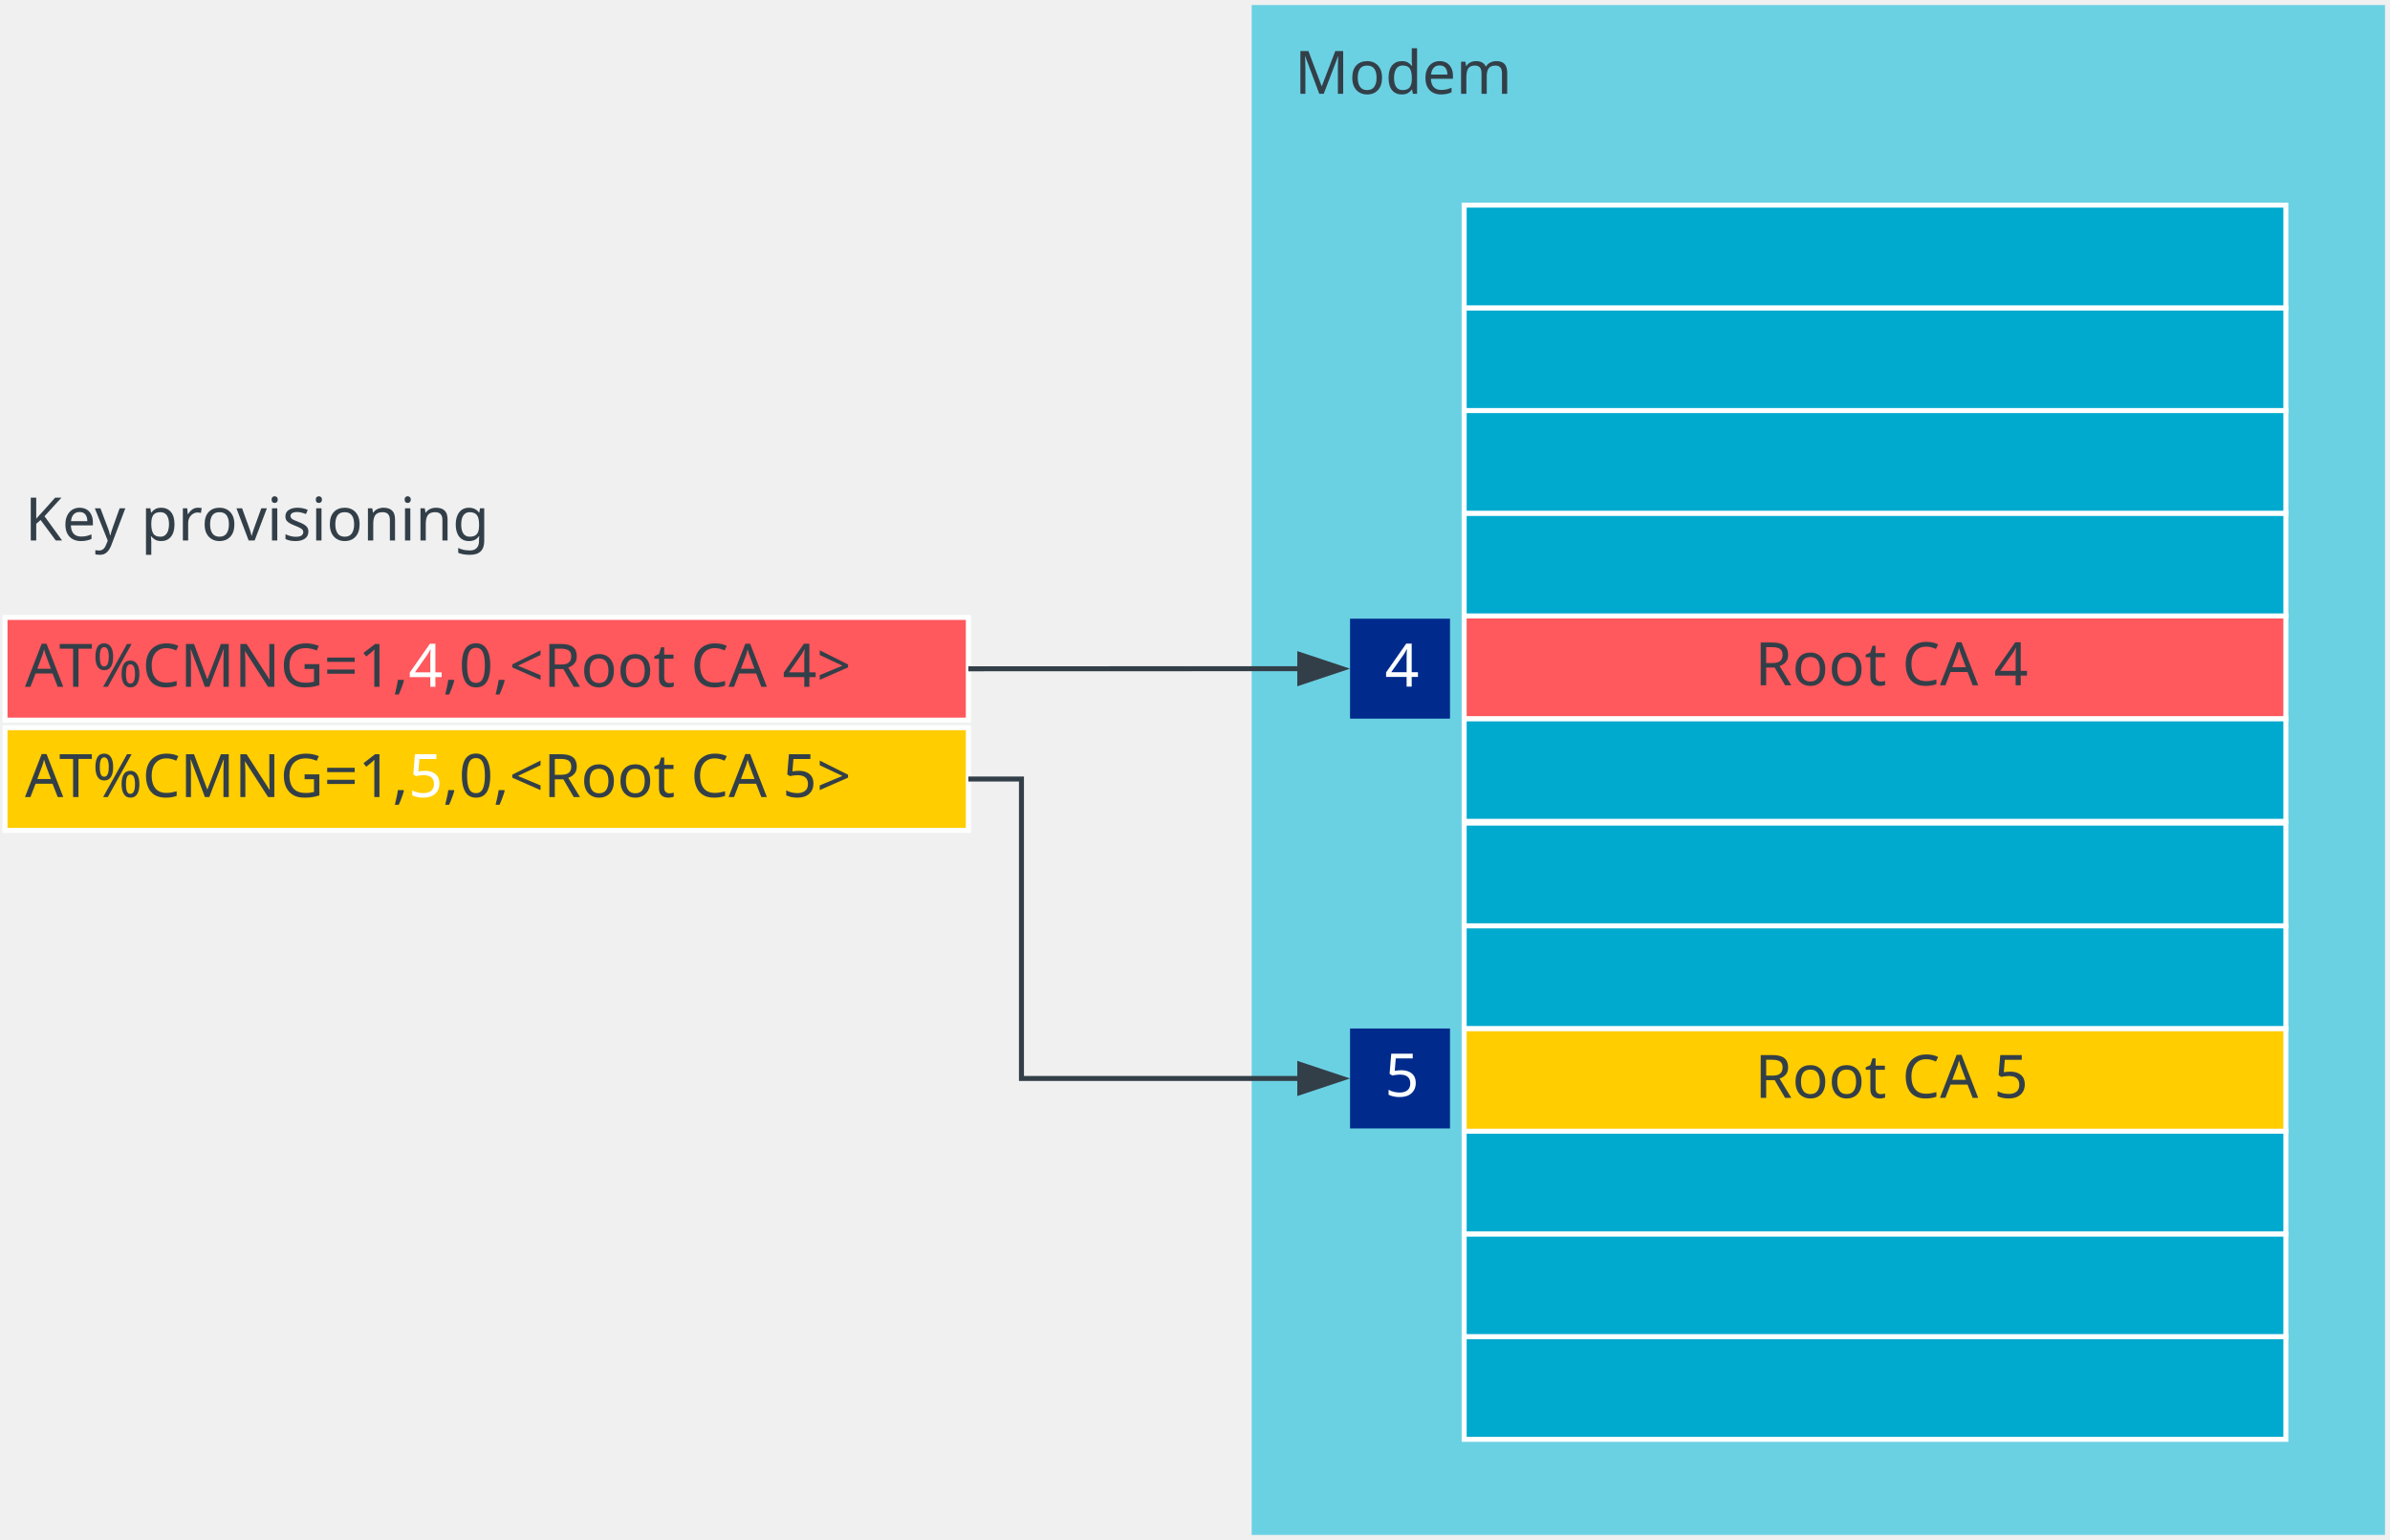
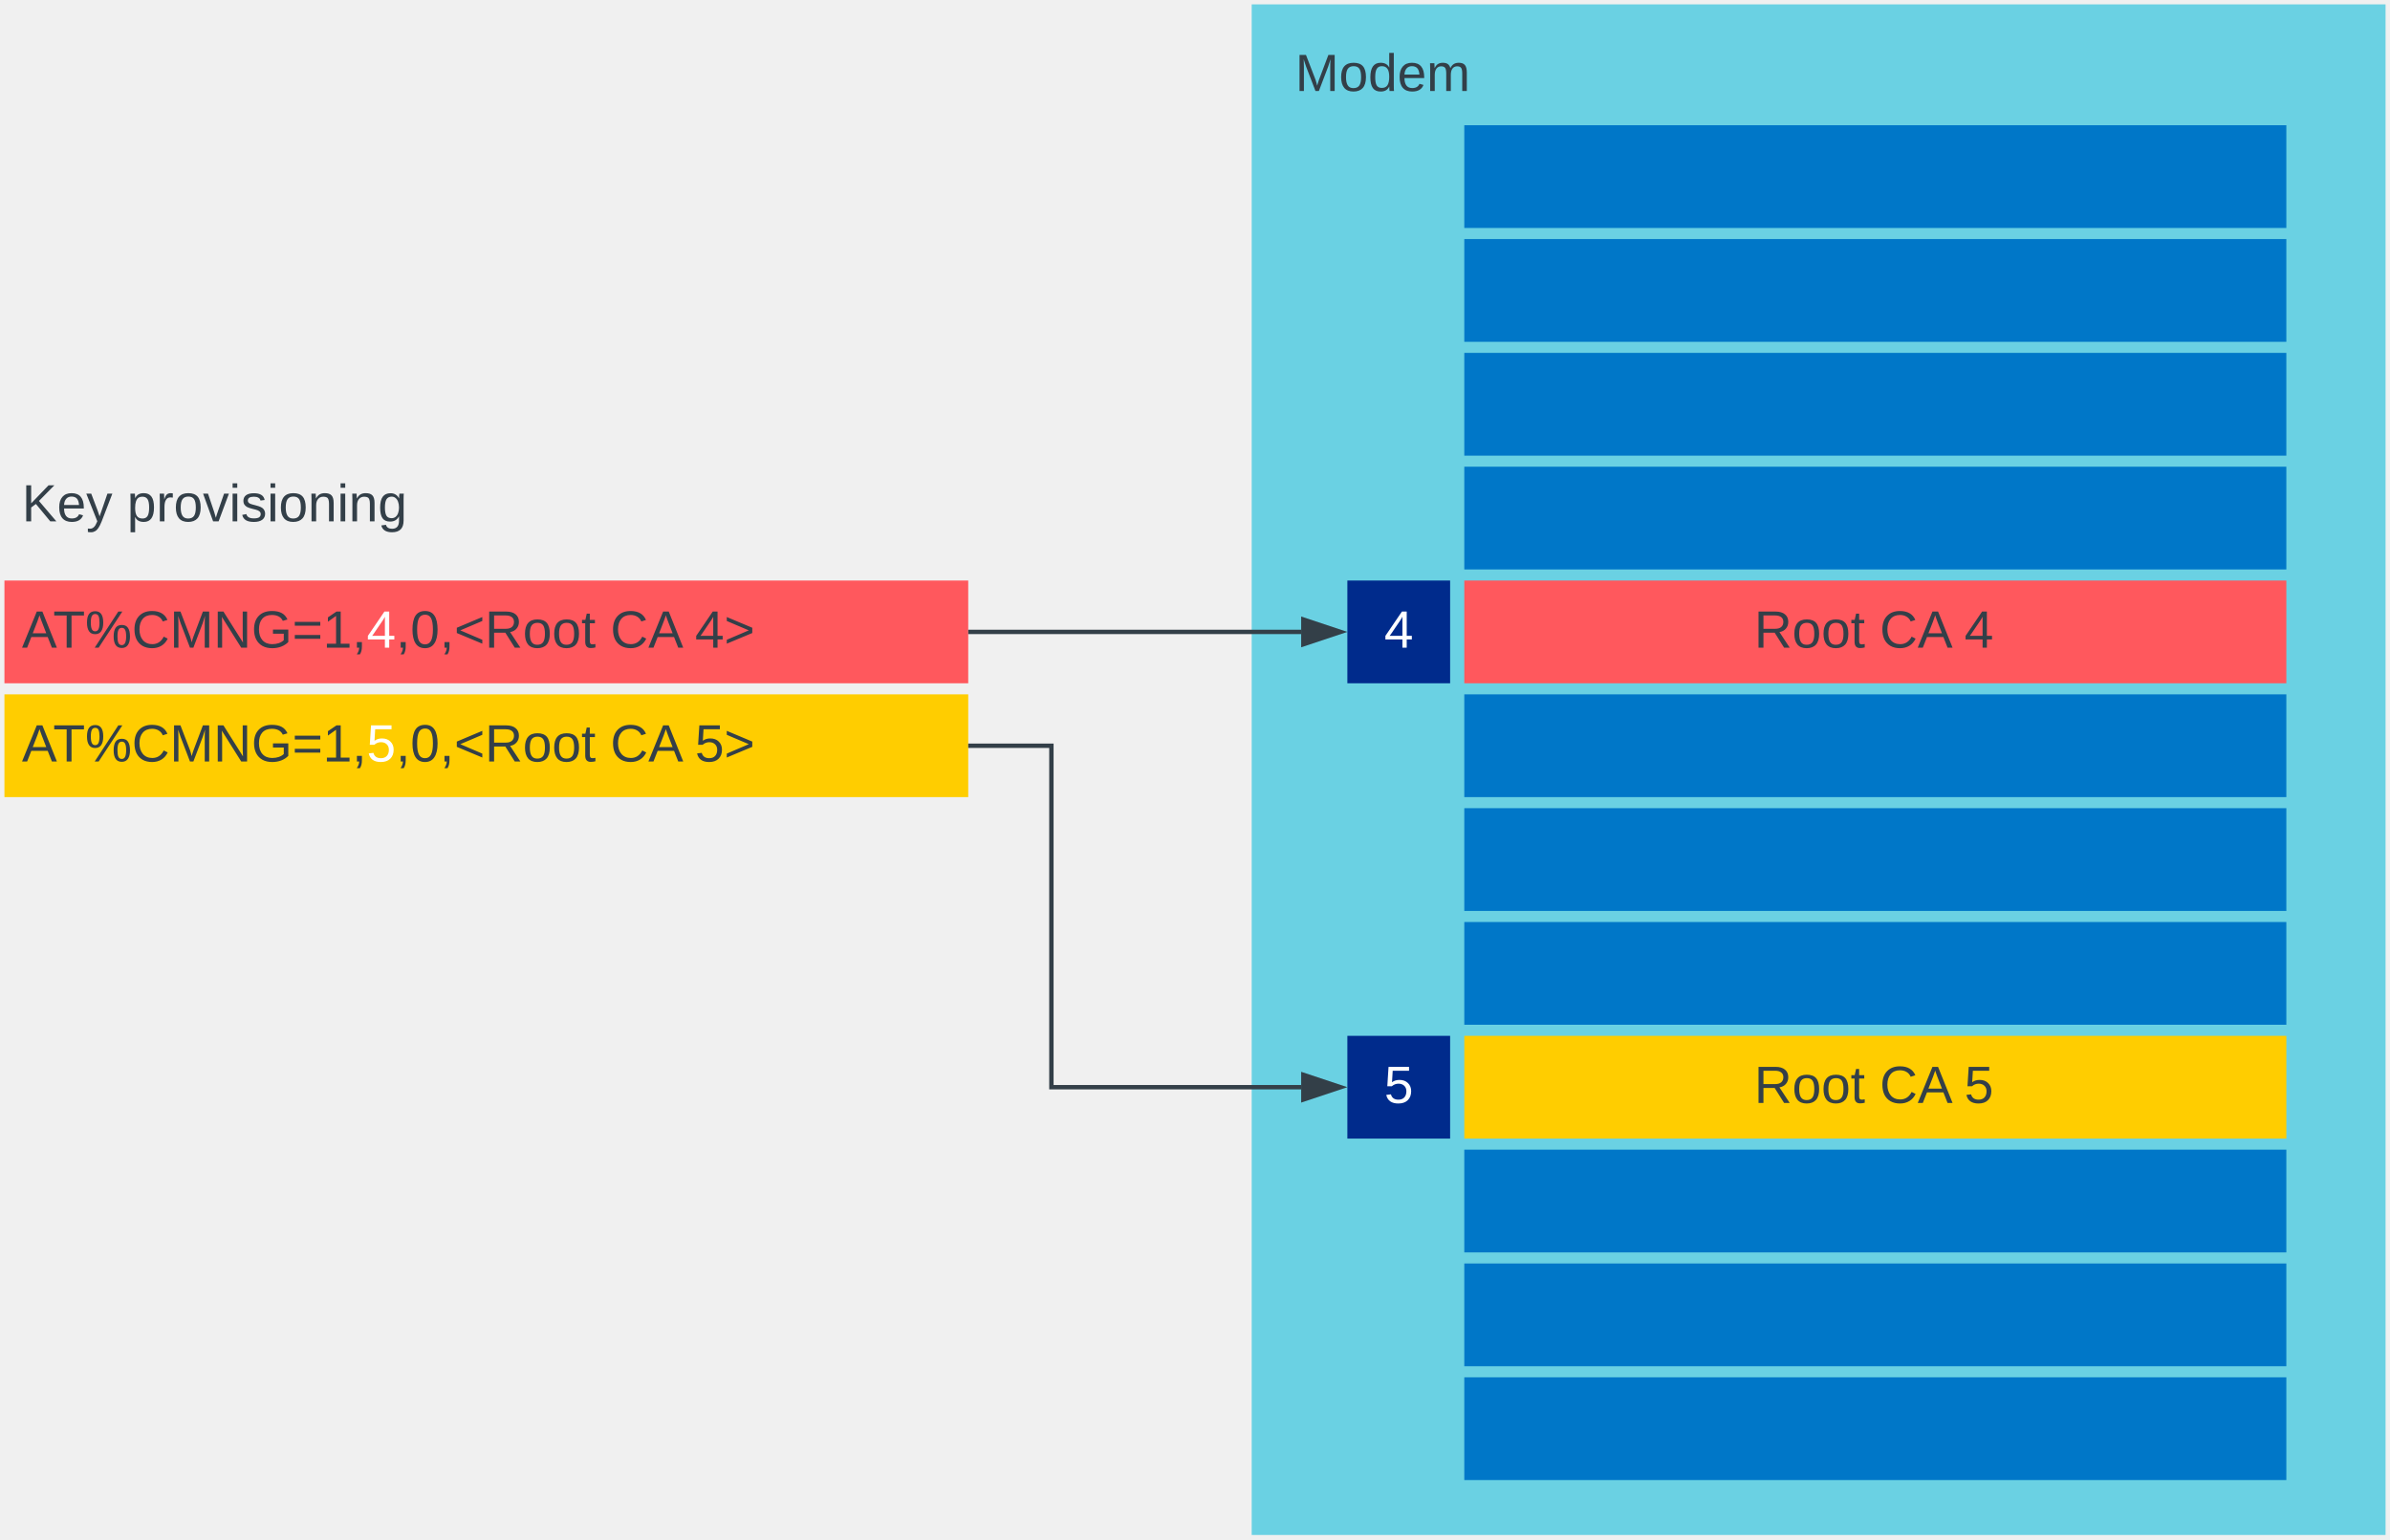
- <svg xmlns="http://www.w3.org/2000/svg" xmlns:xlink="http://www.w3.org/1999/xlink" width="6.642in" height="4.28in" viewBox="0 0 478.22 308.142" xml:space="preserve" color-interpolation-filters="sRGB" class="st12">
+ <svg xmlns="http://www.w3.org/2000/svg" xmlns:xlink="http://www.w3.org/1999/xlink" width="7.587in" height="4.887in" viewBox="0 0 546.252 351.876" xml:space="preserve" color-interpolation-filters="sRGB" class="st12">
  <style type="text/css">
	
		.st1 {fill:#6ad1e3;stroke:none;stroke-width:1}
- 		.st2 {fill:#00a9ce;stroke:#feffff;stroke-width:1}
- 		.st3 {fill:#ffcd00;stroke:#feffff;stroke-width:1}
- 		.st4 {fill:#333f48;font-family:Calibri;font-size:1em}
- 		.st5 {fill:#ff585d;stroke:#feffff;stroke-width:1}
+ 		.st2 {fill:#0077c8;stroke:none;stroke-width:1}
+ 		.st3 {fill:#ffcd00;stroke:none;stroke-width:1}
+ 		.st4 {fill:#333f48;font-family:Arial;font-size:1em}
+ 		.st5 {fill:#ff585d;stroke:none;stroke-width:1}
		.st6 {fill:none;stroke:none;stroke-width:1}
		.st7 {fill:#002b8c;stroke:none;stroke-width:0.5}
- 		.st8 {fill:#feffff;font-family:Calibri;font-size:1em}
- 		.st9 {fill:#feffff;font-size:1em}
+ 		.st8 {fill:#feffff;font-family:Arial;font-size:1em}
+ 		.st9 {fill:#ffffff;font-size:1em}
		.st10 {marker-end:url(#mrkr13-51);stroke:#333f48;stroke-linecap:butt;stroke-width:1}
		.st11 {fill:#333f48;fill-opacity:1;stroke:#333f48;stroke-opacity:1;stroke-width:0.284}
		.st12 {fill:none;fill-rule:evenodd;font-size:12px;overflow:visible;stroke-linecap:square;stroke-miterlimit:3}
	
	</style>
  <defs id="Markers">
    <g id="lend13">
      <path d="M 3 1 L 0 0 L 3 -1 L 3 1 " style="stroke:none" />
    </g>
    <marker id="mrkr13-51" class="st11" refX="-10.56" orient="auto" markerUnits="strokeWidth" overflow="visible">
      <use xlink:href="#lend13" transform="scale(-3.52,-3.52) " />
    </marker>
  </defs>
  <g>
-     <g id="shape1-1" transform="translate(250.449,-1)">
-       <rect x="0" y="2" width="226.772" height="306.142" class="st1" />
+     <g id="shape2691-1" transform="translate(286.084,-1)">
+       <rect x="0" y="2" width="259.168" height="349.876" class="st1" />
    </g>
-     <g id="shape2-3" transform="translate(292.969,-20.1339)">
-       <rect x="0" y="287.591" width="164.409" height="20.551" class="st2" />
+     <g id="shape2692-3" transform="translate(334.678,-13.5534)">
+       <rect x="0" y="328.389" width="187.897" height="23.487" class="st2" />
    </g>
-     <g id="shape3-5" transform="translate(292.969,-40.685)">
-       <rect x="0" y="287.591" width="164.409" height="20.551" class="st2" />
+     <g id="shape2693-5" transform="translate(334.678,-39.5725)">
+       <rect x="0" y="328.389" width="187.897" height="23.487" class="st2" />
    </g>
-     <g id="shape4-7" transform="translate(292.969,-61.2362)">
-       <rect x="0" y="287.591" width="164.409" height="20.551" class="st2" />
+     <g id="shape2694-7" transform="translate(334.678,-65.5915)">
+       <rect x="0" y="328.389" width="187.897" height="23.487" class="st2" />
    </g>
-     <g id="shape5-9" transform="translate(292.969,-81.7874)">
-       <rect x="0" y="287.591" width="164.409" height="20.551" class="st3" />
-       <text x="58.18" y="301.47" class="st4">Root CA 5</text>
+     <g id="shape2695-9" transform="translate(334.678,-91.6105)">
+       <rect x="0" y="328.389" width="187.897" height="23.487" class="st3" />
+       <text x="66.27" y="343.73" class="st4">Root CA 5</text>
    </g>
-     <g id="shape6-12" transform="translate(292.969,-102.339)">
-       <rect x="0" y="287.591" width="164.409" height="20.551" class="st2" />
+     <g id="shape2696-12" transform="translate(334.678,-117.63)">
+       <rect x="0" y="328.389" width="187.897" height="23.487" class="st2" />
    </g>
-     <g id="shape7-14" transform="translate(292.969,-122.89)">
-       <rect x="0" y="287.591" width="164.409" height="20.551" class="st2" />
+     <g id="shape2697-14" transform="translate(334.678,-143.649)">
+       <rect x="0" y="328.389" width="187.897" height="23.487" class="st2" />
    </g>
-     <g id="shape8-16" transform="translate(292.969,-143.795)">
-       <rect x="0" y="287.591" width="164.409" height="20.551" class="st2" />
+     <g id="shape2698-16" transform="translate(334.678,-169.668)">
+       <rect x="0" y="328.389" width="187.897" height="23.487" class="st2" />
    </g>
-     <g id="shape9-18" transform="translate(292.969,-164.346)">
-       <rect x="0" y="287.591" width="164.409" height="20.551" class="st5" />
-       <text x="58.18" y="301.47" class="st4">Root CA 4</text>
+     <g id="shape2699-18" transform="translate(334.678,-195.687)">
+       <rect x="0" y="328.389" width="187.897" height="23.487" class="st5" />
+       <text x="66.27" y="343.73" class="st4">Root CA 4</text>
    </g>
-     <g id="shape10-21" transform="translate(292.969,-184.898)">
-       <rect x="0" y="287.591" width="164.409" height="20.551" class="st2" />
+     <g id="shape2700-21" transform="translate(334.678,-221.706)">
+       <rect x="0" y="328.389" width="187.897" height="23.487" class="st2" />
    </g>
-     <g id="shape11-23" transform="translate(292.969,-205.449)">
-       <rect x="0" y="287.591" width="164.409" height="20.551" class="st2" />
+     <g id="shape2701-23" transform="translate(334.678,-247.725)">
+       <rect x="0" y="328.389" width="187.897" height="23.487" class="st2" />
    </g>
-     <g id="shape12-25" transform="translate(292.969,-226)">
-       <rect x="0" y="287.591" width="164.409" height="20.551" class="st2" />
+     <g id="shape2702-25" transform="translate(334.678,-273.744)">
+       <rect x="0" y="328.389" width="187.897" height="23.487" class="st2" />
    </g>
-     <g id="shape13-27" transform="translate(292.969,-246.551)">
-       <rect x="0" y="287.591" width="164.409" height="20.551" class="st2" />
+     <g id="shape2703-27" transform="translate(334.678,-299.763)">
+       <rect x="0" y="328.389" width="187.897" height="23.487" class="st2" />
    </g>
-     <g id="shape14-29" transform="translate(202.26,-282.969)">
-       <rect x="0" y="288.142" width="152" height="20" class="st6" />
-       <text x="56.78" y="301.74" class="st4">Modem</text>
+     <g id="shape2704-29" transform="translate(292.035,-323.25)">
+       <rect x="0" y="329.019" width="253.217" height="22.857" class="st6" />
+       <text x="4" y="344.05" class="st4">Modem</text>
    </g>
-     <g id="shape15-32" transform="translate(270.134,-82.3386)">
-       <rect x="0" y="288.142" width="20" height="20" class="st7" />
-       <text x="6.96" y="301.74" class="st8">5</text>
+     <g id="shape2705-32" transform="translate(307.952,-91.6105)">
+       <rect x="0" y="328.389" width="23.487" height="23.487" class="st7" />
+       <text x="8.41" y="343.73" class="st8">5</text>
    </g>
-     <g id="shape16-35" transform="translate(270.134,-164.346)">
-       <rect x="0" y="288.142" width="20" height="20" class="st7" />
-       <text x="6.96" y="301.74" class="st8">4</text>
+     <g id="shape2706-35" transform="translate(307.952,-195.687)">
+       <rect x="0" y="328.389" width="23.487" height="23.487" class="st7" />
+       <text x="8.41" y="343.73" class="st8">4</text>
    </g>
-     <g id="shape19-38" transform="translate(1,-164.048)">
-       <rect x="0" y="287.591" width="192.756" height="20.551" class="st5" />
-       <text x="4" y="301.47" class="st4">AT%CMNG=1,<tspan class="st9">4</tspan>,0,&lt;Root CA 4&gt;</text>
+     <g id="shape2709-38" transform="translate(1,-195.687)">
+       <rect x="0" y="328.389" width="220.292" height="23.487" class="st5" />
+       <text x="4" y="343.73" class="st4">AT%CMNG=1,<tspan class="st9">4</tspan>,0,&lt;Root CA 4&gt;</text>
    </g>
-     <g id="shape20-42" transform="translate(1,-141.984)">
-       <rect x="0" y="287.591" width="192.756" height="20.551" class="st3" />
-       <text x="4" y="301.47" class="st4">AT%CMNG=1,<tspan class="st9">5</tspan>,0,&lt;Root CA 5&gt;</text>
+     <g id="shape2710-42" transform="translate(1,-169.668)">
+       <rect x="0" y="328.389" width="220.292" height="23.487" class="st3" />
+       <text x="4" y="343.73" class="st4">AT%CMNG=1,<tspan class="st9">5</tspan>,0,&lt;Root CA 5&gt;</text>
    </g>
-     <g id="shape22-46" transform="translate(193.756,-167.248)">
-       <path d="M0 301.07 L65.82 301.05" class="st10" />
+     <g id="shape2712-46" transform="translate(221.292,-200.344)">
+       <path d="M0 344.79 L76.1 344.79" class="st10" />
    </g>
-     <g id="shape23-52" transform="translate(193.756,-152.26)">
-       <path d="M0 308.14 L10.63 308.14 L10.63 368.06 L65.82 368.06" class="st10" />
+     <g id="shape2713-52" transform="translate(221.292,-181.411)">
+       <path d="M0 351.88 L19.01 351.88 L19.01 429.93 L76.1 429.93" class="st10" />
    </g>
-     <g id="shape24-57" transform="translate(1,-193.598)">
-       <rect x="0" y="288.142" width="117.984" height="20" class="st6" />
-       <text x="4" y="301.74" class="st4">Key provisioning</text>
+     <g id="shape2714-57" transform="translate(1,-224.868)">
+       <rect x="0" y="329.019" width="134.839" height="22.857" class="st6" />
+       <text x="4" y="344.05" class="st4">Key provisioning</text>
    </g>
  </g>
</svg>
